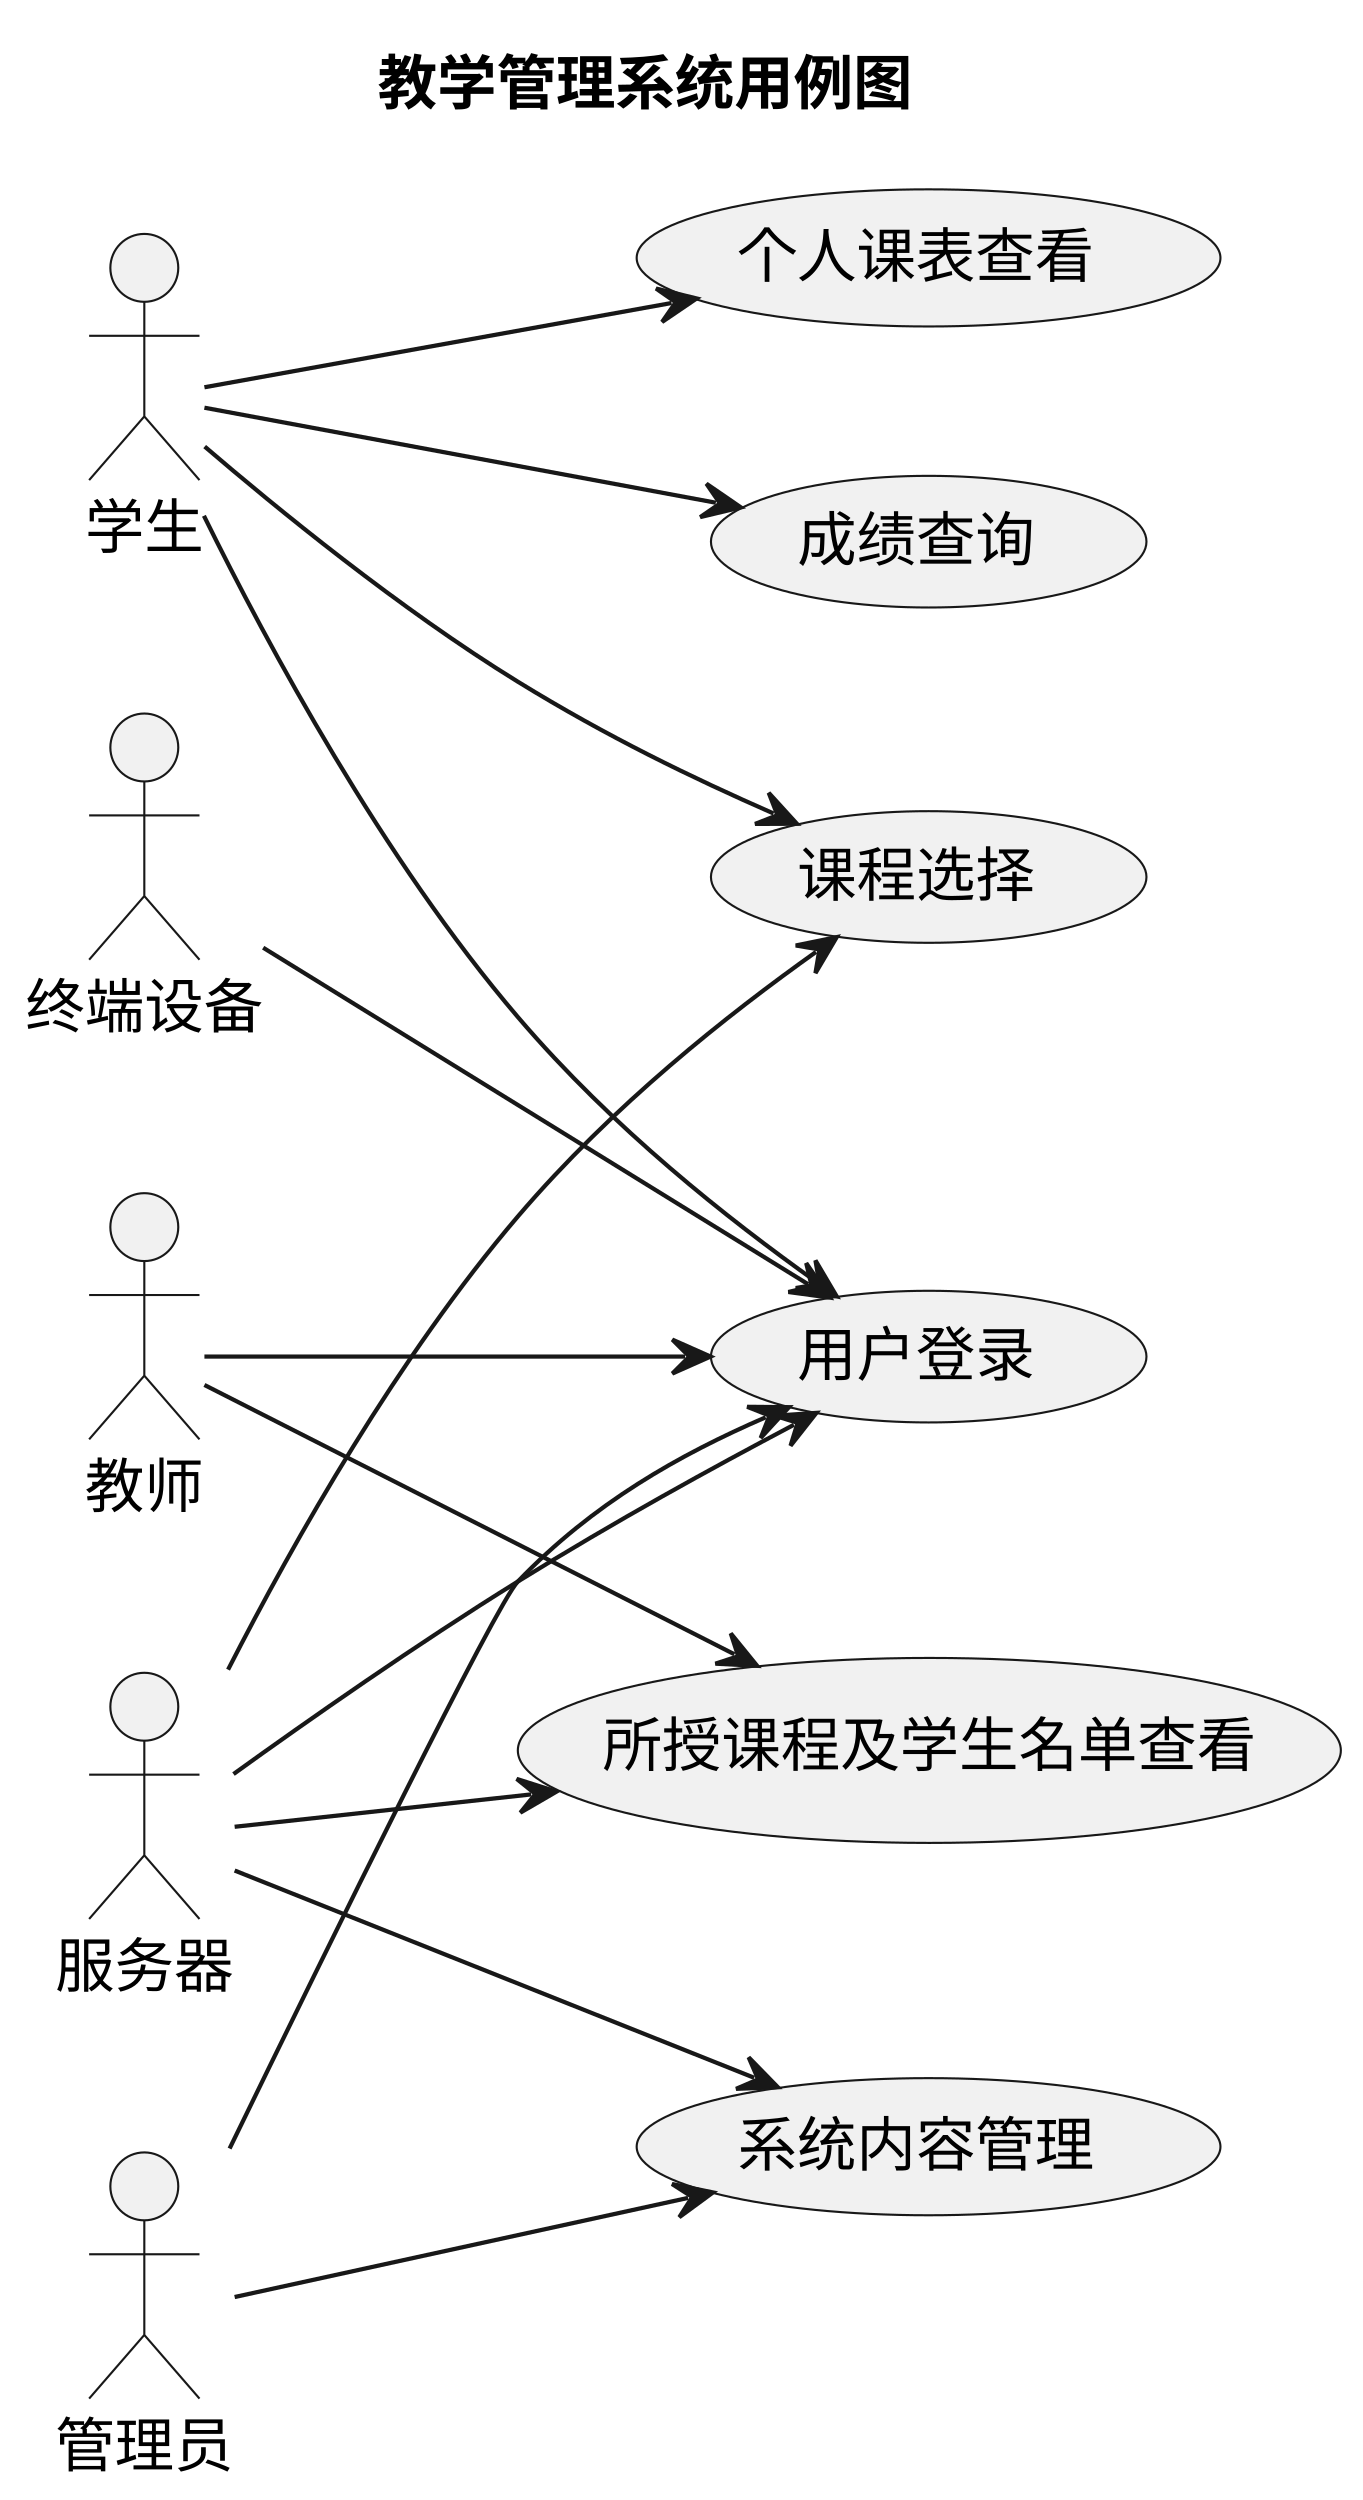
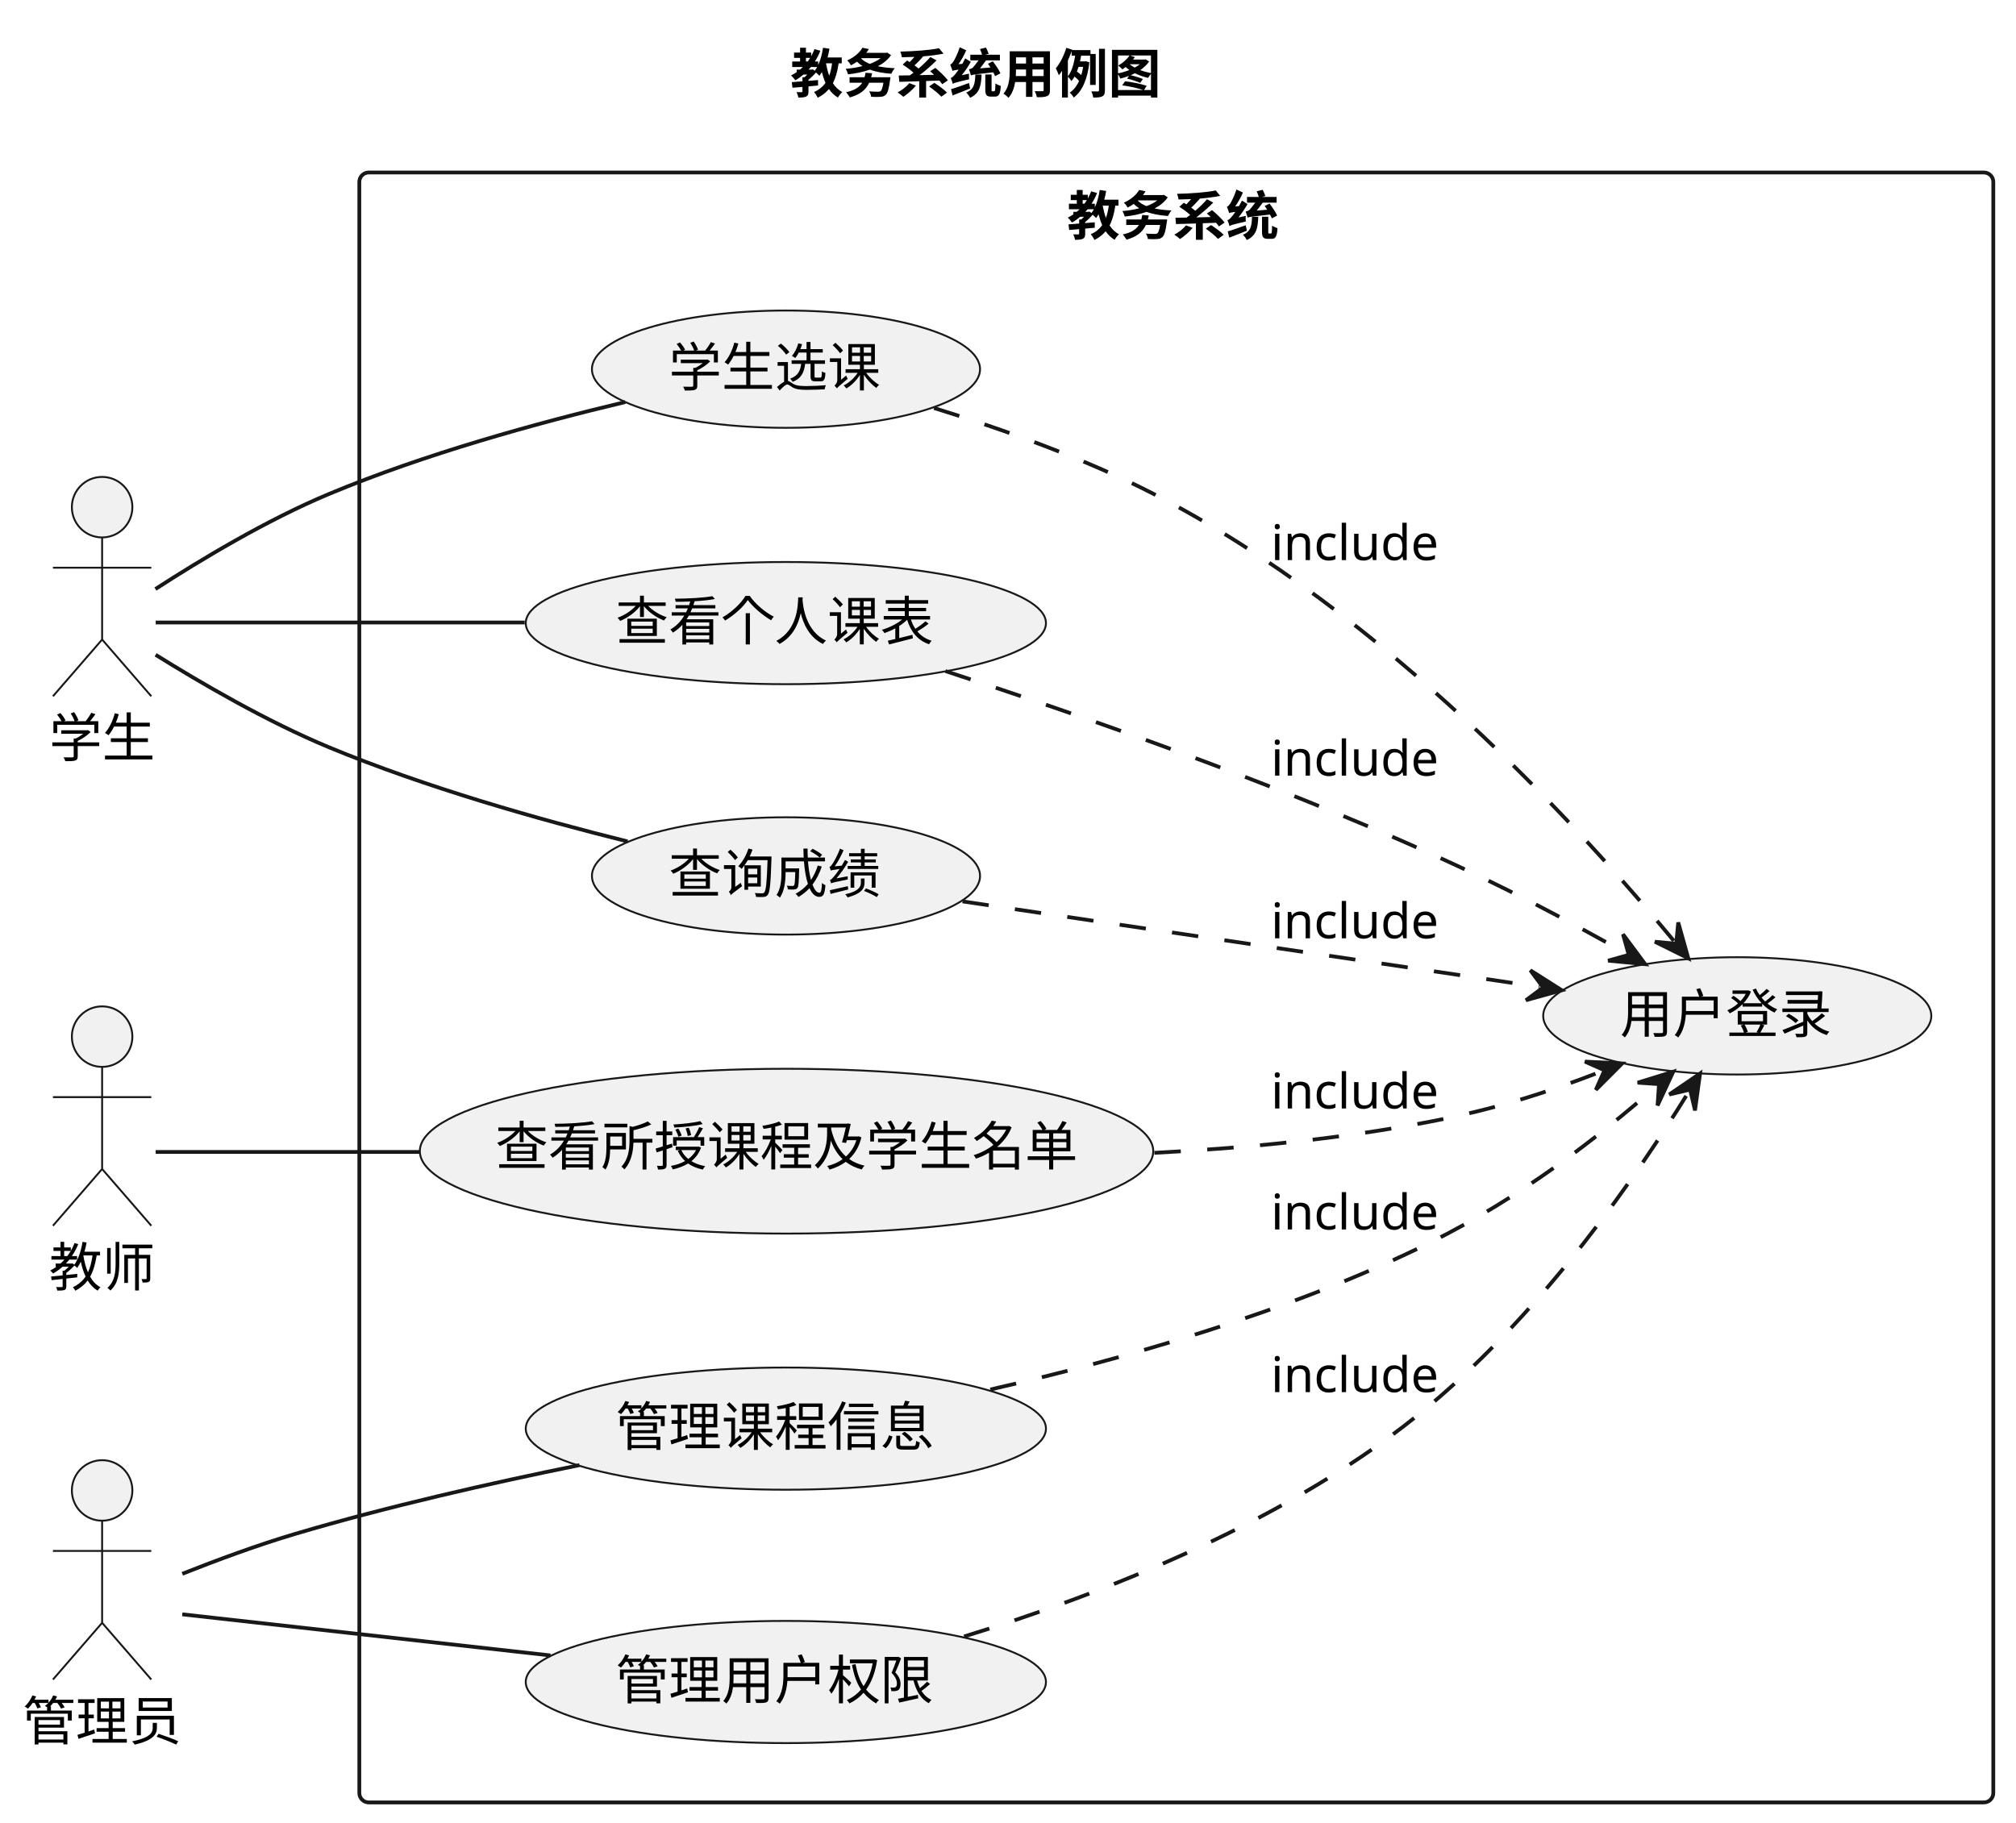
- <svg xmlns="http://www.w3.org/2000/svg" contentStyleType="text/css" data-diagram-type="DESCRIPTION" height="589px" preserveAspectRatio="none" style="width:321px;height:589px;background:#FFFFFF;" version="1.1" viewBox="0 0 321 589" width="321px" zoomAndPan="magnify">
+ <svg xmlns="http://www.w3.org/2000/svg" contentStyleType="text/css" data-diagram-type="DESCRIPTION" height="482px" preserveAspectRatio="none" style="width:533px;height:482px;background:#FFFFFF;" version="1.1" viewBox="0 0 533 482" width="533px" zoomAndPan="magnify">
  <defs />
  <g>
-     <text fill="#000000" font-family="sans-serif" font-size="14" font-weight="bold" lengthAdjust="spacing" textLength="129.938" x="88.984" y="24.533">教学管理系统用例图</text>
-     <g class="entity" data-entity="学生" data-source-line="6" data-uid="ent0002" id="entity_学生">
-       <ellipse cx="34" cy="63.109" fill="#F1F1F1" rx="8" ry="8" style="stroke:#181818;stroke-width:0.5;" />
-       <path d="M34,71.109 L34,98.109 M21,79.109 L47,79.109 M34,98.109 L21,113.109 M34,98.109 L47,113.109" fill="none" style="stroke:#181818;stroke-width:0.5;" />
-       <text fill="#000000" font-family="sans-serif" font-size="14" lengthAdjust="spacing" textLength="28" x="20" y="129.143">学生</text>
+     <text fill="#000000" font-family="sans-serif" font-size="14" font-weight="bold" lengthAdjust="spacing" textLength="101.062" x="208.969" y="24.533">教务系统用例图</text>
+     <g class="cluster" data-entity="教务系统" data-source-line="10" data-uid="ent0005" id="cluster_教务系统">
+       <rect fill="none" height="431" rx="2.5" ry="2.5" style="stroke:#181818;stroke-width:1;" width="432" x="95" y="45.609" />
+       <text fill="#000000" font-family="sans-serif" font-size="14" font-weight="bold" lengthAdjust="spacing" textLength="57.75" x="282.125" y="62.143">教务系统</text>
    </g>
-     <g class="entity" data-entity="教师" data-source-line="7" data-uid="ent0003" id="entity_教师">
-       <ellipse cx="34" cy="289.109" fill="#F1F1F1" rx="8" ry="8" style="stroke:#181818;stroke-width:0.5;" />
-       <path d="M34,297.109 L34,324.109 M21,305.109 L47,305.109 M34,324.109 L21,339.109 M34,324.109 L47,339.109" fill="none" style="stroke:#181818;stroke-width:0.5;" />
-       <text fill="#000000" font-family="sans-serif" font-size="14" lengthAdjust="spacing" textLength="28" x="20" y="355.143">教师</text>
+     <g class="entity" data-entity="login" data-source-line="11" data-uid="ent0006" id="entity_login">
+       <ellipse cx="459.303" cy="268.618" fill="#F1F1F1" rx="51.303" ry="15.509" style="stroke:#181818;stroke-width:0.5;" />
+       <text fill="#000000" font-family="sans-serif" font-size="14" lengthAdjust="spacing" textLength="56" x="428.303" y="273.135">用户登录</text>
    </g>
-     <g class="entity" data-entity="管理员" data-source-line="8" data-uid="ent0004" id="entity_管理员">
-       <ellipse cx="34" cy="515.109" fill="#F1F1F1" rx="8" ry="8" style="stroke:#181818;stroke-width:0.5;" />
-       <path d="M34,523.109 L34,550.109 M21,531.109 L47,531.109 M34,550.109 L21,565.109 M34,550.109 L47,565.109" fill="none" style="stroke:#181818;stroke-width:0.5;" />
-       <text fill="#000000" font-family="sans-serif" font-size="14" lengthAdjust="spacing" textLength="42" x="13" y="581.143">管理员</text>
+     <g class="entity" data-entity="select_course" data-source-line="12" data-uid="ent0007" id="entity_select_course">
+       <ellipse cx="207.803" cy="97.618" fill="#F1F1F1" rx="51.303" ry="15.509" style="stroke:#181818;stroke-width:0.5;" />
+       <text fill="#000000" font-family="sans-serif" font-size="14" lengthAdjust="spacing" textLength="56" x="176.803" y="102.135">学生选课</text>
    </g>
-     <g class="entity" data-entity="终端设备" data-source-line="9" data-uid="ent0005" id="entity_终端设备">
-       <ellipse cx="34" cy="176.109" fill="#F1F1F1" rx="8" ry="8" style="stroke:#181818;stroke-width:0.5;" />
-       <path d="M34,184.109 L34,211.109 M21,192.109 L47,192.109 M34,211.109 L21,226.109 M34,211.109 L47,226.109" fill="none" style="stroke:#181818;stroke-width:0.5;" />
-       <text fill="#000000" font-family="sans-serif" font-size="14" lengthAdjust="spacing" textLength="56" x="6" y="242.143">终端设备</text>
+     <g class="entity" data-entity="view_schedule" data-source-line="13" data-uid="ent0008" id="entity_view_schedule">
+       <ellipse cx="207.769" cy="164.763" fill="#F1F1F1" rx="68.769" ry="16.154" style="stroke:#181818;stroke-width:0.5;" />
+       <text fill="#000000" font-family="sans-serif" font-size="14" lengthAdjust="spacing" textLength="84" x="162.769" y="169.28">查看个人课表</text>
    </g>
-     <g class="entity" data-entity="服务器" data-source-line="10" data-uid="ent0006" id="entity_服务器">
-       <ellipse cx="34" cy="402.109" fill="#F1F1F1" rx="8" ry="8" style="stroke:#181818;stroke-width:0.5;" />
-       <path d="M34,410.109 L34,437.109 M21,418.109 L47,418.109 M34,437.109 L21,452.109 M34,437.109 L47,452.109" fill="none" style="stroke:#181818;stroke-width:0.5;" />
-       <text fill="#000000" font-family="sans-serif" font-size="14" lengthAdjust="spacing" textLength="42" x="13" y="468.143">服务器</text>
+     <g class="entity" data-entity="query_grades" data-source-line="14" data-uid="ent0009" id="entity_query_grades">
+       <ellipse cx="207.803" cy="231.618" fill="#F1F1F1" rx="51.303" ry="15.509" style="stroke:#181818;stroke-width:0.5;" />
+       <text fill="#000000" font-family="sans-serif" font-size="14" lengthAdjust="spacing" textLength="56" x="176.803" y="236.135">查询成绩</text>
    </g>
-     <g class="entity" data-entity="用户登录" data-source-line="12" data-uid="ent0007" id="entity_用户登录">
-       <ellipse cx="218.803" cy="319.618" fill="#F1F1F1" rx="51.303" ry="15.509" style="stroke:#181818;stroke-width:0.5;" />
-       <text fill="#000000" font-family="sans-serif" font-size="14" lengthAdjust="spacing" textLength="56" x="187.803" y="324.135">用户登录</text>
+     <g class="entity" data-entity="view_course_students" data-source-line="15" data-uid="ent0010" id="entity_view_course_students">
+       <ellipse cx="207.952" cy="304.4" fill="#F1F1F1" rx="96.953" ry="21.791" style="stroke:#181818;stroke-width:0.5;" />
+       <text fill="#000000" font-family="sans-serif" font-size="14" lengthAdjust="spacing" textLength="154" x="130.952" y="308.128">查看所授课程及学生名单</text>
    </g>
-     <g class="entity" data-entity="课程选择" data-source-line="13" data-uid="ent0008" id="entity_课程选择">
-       <ellipse cx="218.803" cy="206.618" fill="#F1F1F1" rx="51.303" ry="15.509" style="stroke:#181818;stroke-width:0.5;" />
-       <text fill="#000000" font-family="sans-serif" font-size="14" lengthAdjust="spacing" textLength="56" x="187.803" y="211.135">课程选择</text>
+     <g class="entity" data-entity="manage_course_info" data-source-line="16" data-uid="ent0011" id="entity_manage_course_info">
+       <ellipse cx="207.769" cy="377.763" fill="#F1F1F1" rx="68.769" ry="16.154" style="stroke:#181818;stroke-width:0.5;" />
+       <text fill="#000000" font-family="sans-serif" font-size="14" lengthAdjust="spacing" textLength="84" x="162.769" y="382.28">管理课程信息</text>
    </g>
-     <g class="entity" data-entity="个人课表查看" data-source-line="14" data-uid="ent0009" id="entity_个人课表查看">
-       <ellipse cx="218.769" cy="60.763" fill="#F1F1F1" rx="68.769" ry="16.154" style="stroke:#181818;stroke-width:0.5;" />
-       <text fill="#000000" font-family="sans-serif" font-size="14" lengthAdjust="spacing" textLength="84" x="173.769" y="65.28">个人课表查看</text>
+     <g class="entity" data-entity="manage_user_permissions" data-source-line="17" data-uid="ent0012" id="entity_manage_user_permissions">
+       <ellipse cx="207.769" cy="444.763" fill="#F1F1F1" rx="68.769" ry="16.154" style="stroke:#181818;stroke-width:0.5;" />
+       <text fill="#000000" font-family="sans-serif" font-size="14" lengthAdjust="spacing" textLength="84" x="162.769" y="449.28">管理用户权限</text>
    </g>
-     <g class="entity" data-entity="成绩查询" data-source-line="15" data-uid="ent0010" id="entity_成绩查询">
-       <ellipse cx="218.803" cy="127.618" fill="#F1F1F1" rx="51.303" ry="15.509" style="stroke:#181818;stroke-width:0.5;" />
-       <text fill="#000000" font-family="sans-serif" font-size="14" lengthAdjust="spacing" textLength="56" x="187.803" y="132.135">成绩查询</text>
+     <g class="entity" data-entity="student" data-source-line="6" data-uid="ent0002" id="entity_student">
+       <ellipse cx="27" cy="134.109" fill="#F1F1F1" rx="8" ry="8" style="stroke:#181818;stroke-width:0.5;" />
+       <path d="M27,142.109 L27,169.109 M14,150.109 L40,150.109 M27,169.109 L14,184.109 M27,169.109 L40,184.109" fill="none" style="stroke:#181818;stroke-width:0.5;" />
+       <text fill="#000000" font-family="sans-serif" font-size="14" lengthAdjust="spacing" textLength="28" x="13" y="200.143">学生</text>
    </g>
-     <g class="entity" data-entity="所授课程及学生名单查看" data-source-line="16" data-uid="ent0011" id="entity_所授课程及学生名单查看">
-       <ellipse cx="218.952" cy="412.4" fill="#F1F1F1" rx="96.953" ry="21.791" style="stroke:#181818;stroke-width:0.5;" />
-       <text fill="#000000" font-family="sans-serif" font-size="14" lengthAdjust="spacing" textLength="154" x="141.952" y="416.128">所授课程及学生名单查看</text>
+     <g class="entity" data-entity="teacher" data-source-line="7" data-uid="ent0003" id="entity_teacher">
+       <ellipse cx="27" cy="274.109" fill="#F1F1F1" rx="8" ry="8" style="stroke:#181818;stroke-width:0.5;" />
+       <path d="M27,282.109 L27,309.109 M14,290.109 L40,290.109 M27,309.109 L14,324.109 M27,309.109 L40,324.109" fill="none" style="stroke:#181818;stroke-width:0.5;" />
+       <text fill="#000000" font-family="sans-serif" font-size="14" lengthAdjust="spacing" textLength="28" x="13" y="340.143">教师</text>
    </g>
-     <g class="entity" data-entity="系统内容管理" data-source-line="17" data-uid="ent0012" id="entity_系统内容管理">
-       <ellipse cx="218.769" cy="505.763" fill="#F1F1F1" rx="68.769" ry="16.154" style="stroke:#181818;stroke-width:0.5;" />
-       <text fill="#000000" font-family="sans-serif" font-size="14" lengthAdjust="spacing" textLength="84" x="173.769" y="510.28">系统内容管理</text>
+     <g class="entity" data-entity="admin" data-source-line="8" data-uid="ent0004" id="entity_admin">
+       <ellipse cx="27" cy="394.109" fill="#F1F1F1" rx="8" ry="8" style="stroke:#181818;stroke-width:0.5;" />
+       <path d="M27,402.109 L27,429.109 M14,410.109 L40,410.109 M27,429.109 L14,444.109 M27,429.109 L40,444.109" fill="none" style="stroke:#181818;stroke-width:0.5;" />
+       <text fill="#000000" font-family="sans-serif" font-size="14" lengthAdjust="spacing" textLength="42" x="6" y="460.143">管理员</text>
    </g>
-     <g class="link" data-entity-1="学生" data-entity-2="用户登录" data-source-line="19" data-uid="lnk13" id="link_学生_用户登录">
-       <path d="M48.04,121.519 C63.22,152.329 90.29,202.469 122,239.609 C144.54,266.009 171.524,287.177 192.244,301.947" fill="none" id="学生-to-用户登录" style="stroke:#181818;stroke-width:1;" />
-       <polygon fill="#181818" points="197.13,305.429,192.123,296.948,193.059,302.527,187.48,303.462,197.13,305.429" style="stroke:#181818;stroke-width:1;" />
+     <g class="link" data-entity-1="student" data-entity-2="select_course" data-source-line="20" data-uid="lnk13" id="link_student_select_course">
+       <path d="M41.09,155.759 C52.73,148.219 70.42,137.529 87,130.609 C112.22,120.079 141.82,111.899 165.31,106.309" fill="none" id="student-select_course" style="stroke:#181818;stroke-width:1;" />
    </g>
-     <g class="link" data-entity-1="学生" data-entity-2="课程选择" data-source-line="20" data-uid="lnk14" id="link_学生_课程选择">
-       <path d="M48.22,105.209 C64.74,119.369 94.23,143.529 122,160.609 C143.09,173.589 162.917,183.167 182.246,191.657" fill="none" id="学生-to-课程选择" style="stroke:#181818;stroke-width:1;" />
-       <polygon fill="#181818" points="187.74,194.069,181.108,186.788,183.162,192.059,177.891,194.113,187.74,194.069" style="stroke:#181818;stroke-width:1;" />
+     <g class="link" data-entity-1="student" data-entity-2="view_schedule" data-source-line="21" data-uid="lnk14" id="link_student_view_schedule">
+       <path d="M41.16,164.609 C61.67,164.609 102.64,164.609 138.73,164.609" fill="none" id="student-view_schedule" style="stroke:#181818;stroke-width:1;" />
    </g>
-     <g class="link" data-entity-1="学生" data-entity-2="个人课表查看" data-source-line="21" data-uid="lnk15" id="link_学生_个人课表查看">
-       <path d="M48.16,91.239 C72.09,86.919 118.065,78.635 158.225,71.385" fill="none" id="学生-to-个人课表查看" style="stroke:#181818;stroke-width:1;" />
-       <polygon fill="#181818" points="164.13,70.319,154.562,67.982,159.209,71.208,155.984,75.855,164.13,70.319" style="stroke:#181818;stroke-width:1;" />
+     <g class="link" data-entity-1="student" data-entity-2="query_grades" data-source-line="22" data-uid="lnk15" id="link_student_query_grades">
+       <path d="M41.14,173.139 C52.81,180.419 70.52,190.779 87,197.609 C112.5,208.179 142.37,216.659 165.93,222.499" fill="none" id="student-query_grades" style="stroke:#181818;stroke-width:1;" />
    </g>
-     <g class="link" data-entity-1="学生" data-entity-2="成绩查询" data-source-line="22" data-uid="lnk16" id="link_学生_成绩查询">
-       <path d="M48.16,96.059 C74.22,100.899 127.531,110.803 168.651,118.443" fill="none" id="学生-to-成绩查询" style="stroke:#181818;stroke-width:1;" />
-       <polygon fill="#181818" points="174.55,119.539,166.432,113.963,169.634,118.626,164.971,121.828,174.55,119.539" style="stroke:#181818;stroke-width:1;" />
+     <g class="link" data-entity-1="teacher" data-entity-2="view_course_students" data-source-line="23" data-uid="lnk16" id="link_teacher_view_course_students">
+       <path d="M41.16,304.609 C56.5,304.609 83.3,304.609 110.93,304.609" fill="none" id="teacher-view_course_students" style="stroke:#181818;stroke-width:1;" />
    </g>
-     <g class="link" data-entity-1="教师" data-entity-2="用户登录" data-source-line="24" data-uid="lnk17" id="link_教师_用户登录">
-       <path d="M48.16,319.609 C72.75,319.609 120.83,319.609 161.4,319.609" fill="none" id="教师-to-用户登录" style="stroke:#181818;stroke-width:1;" />
-       <polygon fill="#181818" points="167.4,319.609,158.4,315.609,162.4,319.609,158.4,323.609,167.4,319.609" style="stroke:#181818;stroke-width:1;" />
+     <g class="link" data-entity-1="admin" data-entity-2="manage_course_info" data-source-line="24" data-uid="lnk17" id="link_admin_manage_course_info">
+       <path d="M48.2,416.149 C57.21,412.579 68.03,408.569 78,405.609 C102.39,398.369 129.88,392.149 153.2,387.419" fill="none" id="admin-manage_course_info" style="stroke:#181818;stroke-width:1;" />
    </g>
-     <g class="link" data-entity-1="教师" data-entity-2="所授课程及学生名单查看" data-source-line="25" data-uid="lnk18" id="link_教师_所授课程及学生名单查看">
-       <path d="M48.16,326.299 C75.04,339.959 131.831,368.822 173.031,389.752" fill="none" id="教师-to-所授课程及学生名单查看" style="stroke:#181818;stroke-width:1;" />
-       <polygon fill="#181818" points="178.38,392.469,172.168,384.827,173.922,390.205,168.544,391.959,178.38,392.469" style="stroke:#181818;stroke-width:1;" />
+     <g class="link" data-entity-1="admin" data-entity-2="manage_user_permissions" data-source-line="25" data-uid="lnk18" id="link_admin_manage_user_permissions">
+       <path d="M48.19,426.869 C71.68,429.489 111.61,433.949 145.54,437.739" fill="none" id="admin-manage_user_permissions" style="stroke:#181818;stroke-width:1;" />
    </g>
-     <g class="link" data-entity-1="管理员" data-entity-2="用户登录" data-source-line="27" data-uid="lnk19" id="link_管理员_用户登录">
-       <path d="M54.09,506.199 C78.12,456.809 116.9,377.909 122,372.609 C139.82,354.089 160.036,342.749 180.376,333.919" fill="none" id="管理员-to-用户登录" style="stroke:#181818;stroke-width:1;" />
-       <polygon fill="#181818" points="185.88,331.529,176.031,331.444,181.293,333.52,179.217,338.783,185.88,331.529" style="stroke:#181818;stroke-width:1;" />
+     <g class="link" data-entity-1="select_course" data-entity-2="login" data-source-line="27" data-uid="lnk19" id="link_select_course_login">
+       <path d="M246.95,107.889 C265.03,113.479 286.66,121.179 305,130.609 C366.51,162.239 418.693,219.988 442.533,248.778" fill="none" id="select_course-to-login" style="stroke:#181818;stroke-width:1;stroke-dasharray:7.0,7.0;" />
+       <polygon fill="#181818" points="446.36,253.399,443.701,243.916,443.171,249.548,437.539,249.019,446.36,253.399" style="stroke:#181818;stroke-width:1;" />
+       <text fill="#000000" font-family="sans-serif" font-size="13" lengthAdjust="spacing" textLength="41.196" x="336" y="148.105">include</text>
    </g>
-     <g class="link" data-entity-1="管理员" data-entity-2="系统内容管理" data-source-line="28" data-uid="lnk20" id="link_管理员_系统内容管理">
-       <path d="M55.28,541.179 C82.27,535.279 125.028,525.931 162.119,517.821" fill="none" id="管理员-to-系统内容管理" style="stroke:#181818;stroke-width:1;" />
-       <polygon fill="#181818" points="167.98,516.539,158.333,514.554,163.095,517.607,160.042,522.37,167.98,516.539" style="stroke:#181818;stroke-width:1;" />
+     <g class="link" data-entity-1="view_schedule" data-entity-2="login" data-source-line="28" data-uid="lnk20" id="link_view_schedule_login">
+       <path d="M249.98,177.459 C284.64,188.779 335.32,206.429 378,225.609 C397.65,234.439 413.923,243.083 429.743,252.002" fill="none" id="view_schedule-to-login" style="stroke:#181818;stroke-width:1;stroke-dasharray:7.0,7.0;" />
+       <polygon fill="#181818" points="434.97,254.949,429.095,247.045,430.615,252.494,425.166,254.013,434.97,254.949" style="stroke:#181818;stroke-width:1;" />
+       <text fill="#000000" font-family="sans-serif" font-size="13" lengthAdjust="spacing" textLength="41.196" x="336" y="205.105">include</text>
    </g>
-     <g class="link" data-entity-1="终端设备" data-entity-2="用户登录" data-source-line="30" data-uid="lnk21" id="link_终端设备_用户登录">
-       <path d="M62,223.279 C98.19,245.629 156.665,281.737 190.395,302.567" fill="none" id="终端设备-to-用户登录" style="stroke:#181818;stroke-width:1;" />
-       <polygon fill="#181818" points="195.5,305.719,189.944,297.587,191.246,303.092,185.741,304.394,195.5,305.719" style="stroke:#181818;stroke-width:1;" />
+     <g class="link" data-entity-1="query_grades" data-entity-2="login" data-source-line="29" data-uid="lnk21" id="link_query_grades_login">
+       <path d="M254.47,238.349 C299.45,245.019 361.965,254.289 406.985,260.969" fill="none" id="query_grades-to-login" style="stroke:#181818;stroke-width:1;stroke-dasharray:7.0,7.0;" />
+       <polygon fill="#181818" points="412.92,261.849,404.605,256.572,407.974,261.115,403.43,264.485,412.92,261.849" style="stroke:#181818;stroke-width:1;" />
+       <text fill="#000000" font-family="sans-serif" font-size="13" lengthAdjust="spacing" textLength="41.196" x="336" y="248.105">include</text>
    </g>
-     <g class="link" data-entity-1="服务器" data-entity-2="用户登录" data-source-line="31" data-uid="lnk22" id="link_服务器_用户登录">
-       <path d="M55.01,417.969 C72.4,405.439 98.44,387.189 122,372.609 C145.31,358.189 167.465,346.022 187.035,335.682" fill="none" id="服务器-to-用户登录" style="stroke:#181818;stroke-width:1;" />
-       <polygon fill="#181818" points="192.34,332.879,182.514,333.547,187.919,335.215,186.251,340.62,192.34,332.879" style="stroke:#181818;stroke-width:1;" />
+     <g class="link" data-entity-1="view_course_students" data-entity-2="login" data-source-line="30" data-uid="lnk22" id="link_view_course_students_login">
+       <path d="M305.2,304.839 C329.14,303.589 354.64,301.129 378,296.609 C395.29,293.269 408.301,289.137 423.272,283.367" fill="none" id="view_course_students-to-login" style="stroke:#181818;stroke-width:1;stroke-dasharray:7.0,7.0;" />
+       <polygon fill="#181818" points="428.87,281.209,419.034,280.714,424.205,283.008,421.911,288.179,428.87,281.209" style="stroke:#181818;stroke-width:1;" />
+       <text fill="#000000" font-family="sans-serif" font-size="13" lengthAdjust="spacing" textLength="41.196" x="336" y="293.104">include</text>
    </g>
-     <g class="link" data-entity-1="服务器" data-entity-2="课程选择" data-source-line="32" data-uid="lnk23" id="link_服务器_课程选择">
-       <path d="M53.73,393.369 C69.5,362.549 93.93,319.479 122,286.609 C144.54,260.209 171.524,239.042 192.244,224.272" fill="none" id="服务器-to-课程选择" style="stroke:#181818;stroke-width:1;" />
-       <polygon fill="#181818" points="197.13,220.789,187.48,222.756,193.059,223.692,192.123,229.271,197.13,220.789" style="stroke:#181818;stroke-width:1;" />
+     <g class="link" data-entity-1="manage_course_info" data-entity-2="login" data-source-line="31" data-uid="lnk23" id="link_manage_course_info_login">
+       <path d="M261.83,367.419 C296.09,359.589 341.07,346.969 378,328.609 C402.35,316.509 422.398,300.813 437.868,287.323" fill="none" id="manage_course_info-to-login" style="stroke:#181818;stroke-width:1;stroke-dasharray:7.0,7.0;" />
+       <polygon fill="#181818" points="442.39,283.379,432.978,286.28,438.622,286.666,438.236,292.309,442.39,283.379" style="stroke:#181818;stroke-width:1;" />
+       <text fill="#000000" font-family="sans-serif" font-size="13" lengthAdjust="spacing" textLength="41.196" x="336" y="325.104">include</text>
    </g>
-     <g class="link" data-entity-1="服务器" data-entity-2="所授课程及学生名单查看" data-source-line="33" data-uid="lnk24" id="link_服务器_所授课程及学生名单查看">
-       <path d="M55.28,430.389 C73.9,428.359 96.835,425.85 125.145,422.76" fill="none" id="服务器-to-所授课程及学生名单查看" style="stroke:#181818;stroke-width:1;" />
-       <polygon fill="#181818" points="131.11,422.109,121.729,419.11,126.139,422.652,122.597,427.062,131.11,422.109" style="stroke:#181818;stroke-width:1;" />
-     </g>
-     <g class="link" data-entity-1="服务器" data-entity-2="系统内容管理" data-source-line="34" data-uid="lnk25" id="link_服务器_系统内容管理">
-       <path d="M55.28,440.699 C86.18,453.029 139.847,474.437 177.687,489.527" fill="none" id="服务器-to-系统内容管理" style="stroke:#181818;stroke-width:1;" />
-       <polygon fill="#181818" points="183.26,491.749,176.382,484.7,178.616,489.897,173.418,492.131,183.26,491.749" style="stroke:#181818;stroke-width:1;" />
+     <g class="link" data-entity-1="manage_user_permissions" data-entity-2="login" data-source-line="32" data-uid="lnk24" id="link_manage_user_permissions_login">
+       <path d="M254.89,432.729 C291.31,421.559 341.91,401.939 378,371.609 C409.1,345.469 432.903,310.632 446.313,288.962" fill="none" id="manage_user_permissions-to-login" style="stroke:#181818;stroke-width:1;stroke-dasharray:7.0,7.0;" />
+       <polygon fill="#181818" points="449.47,283.859,441.333,289.408,446.839,288.111,448.135,293.617,449.47,283.859" style="stroke:#181818;stroke-width:1;" />
+       <text fill="#000000" font-family="sans-serif" font-size="13" lengthAdjust="spacing" textLength="41.196" x="336" y="368.104">include</text>
    </g>
  </g>
</svg>
